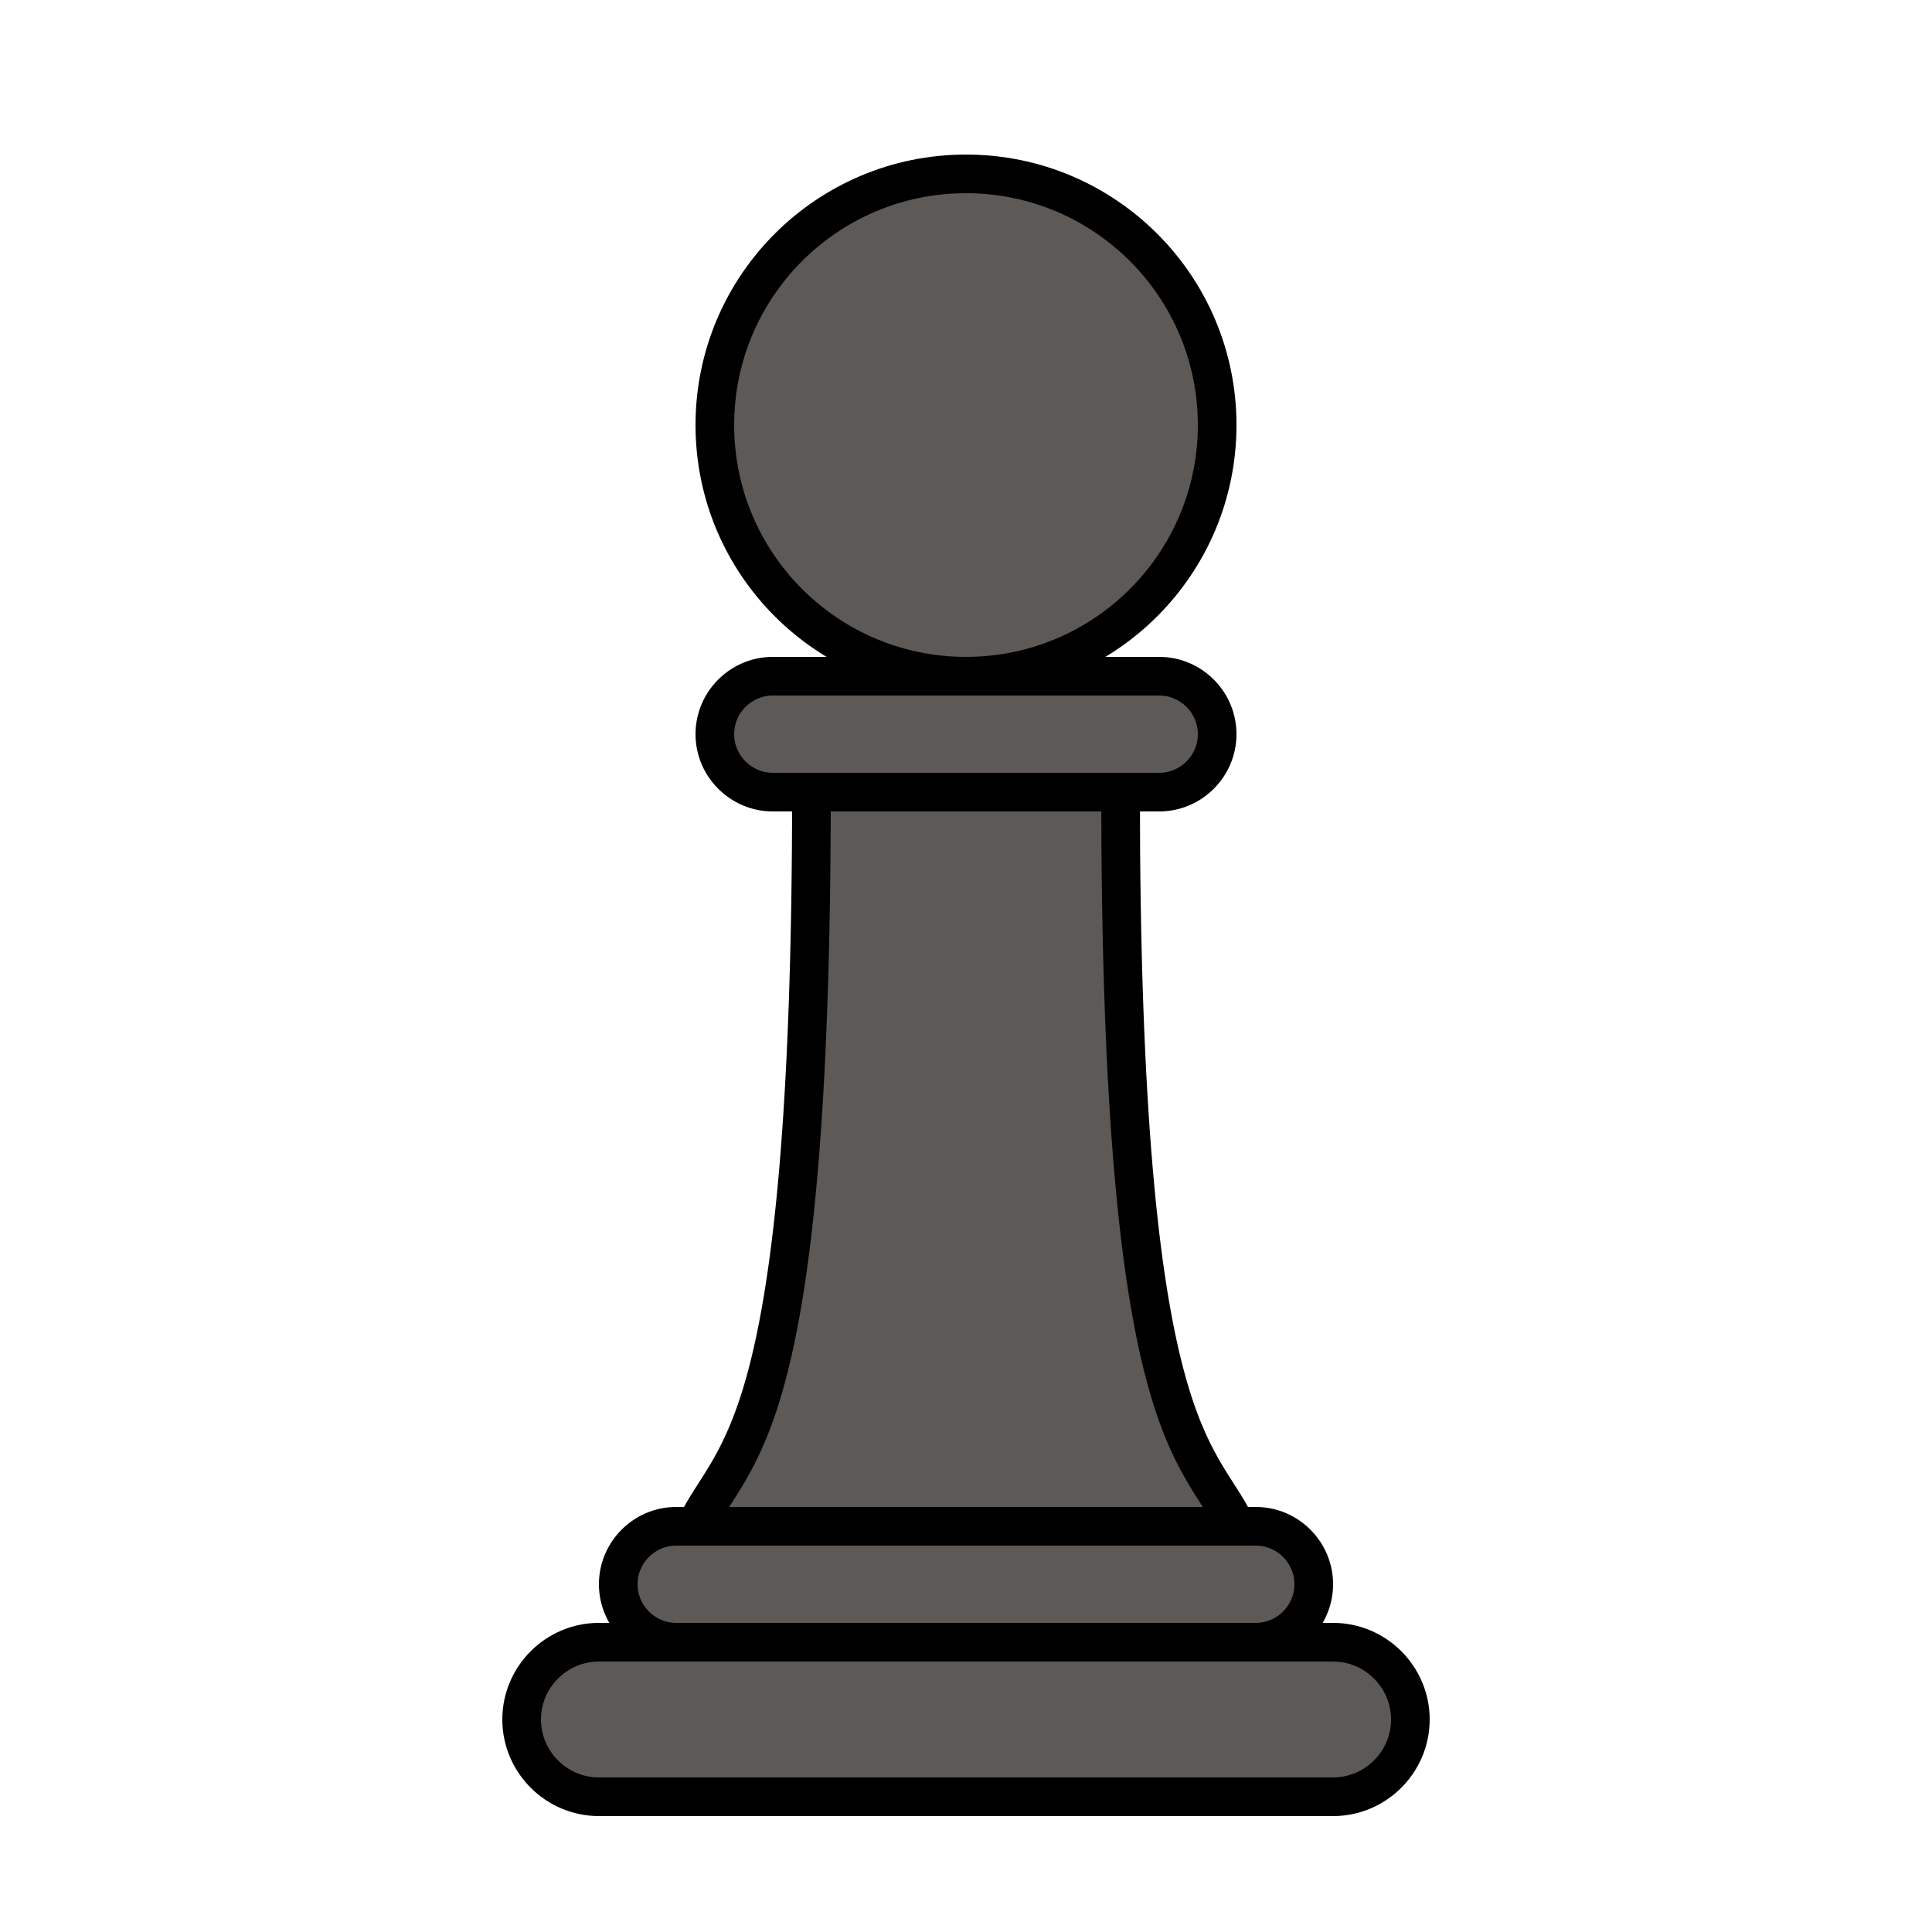
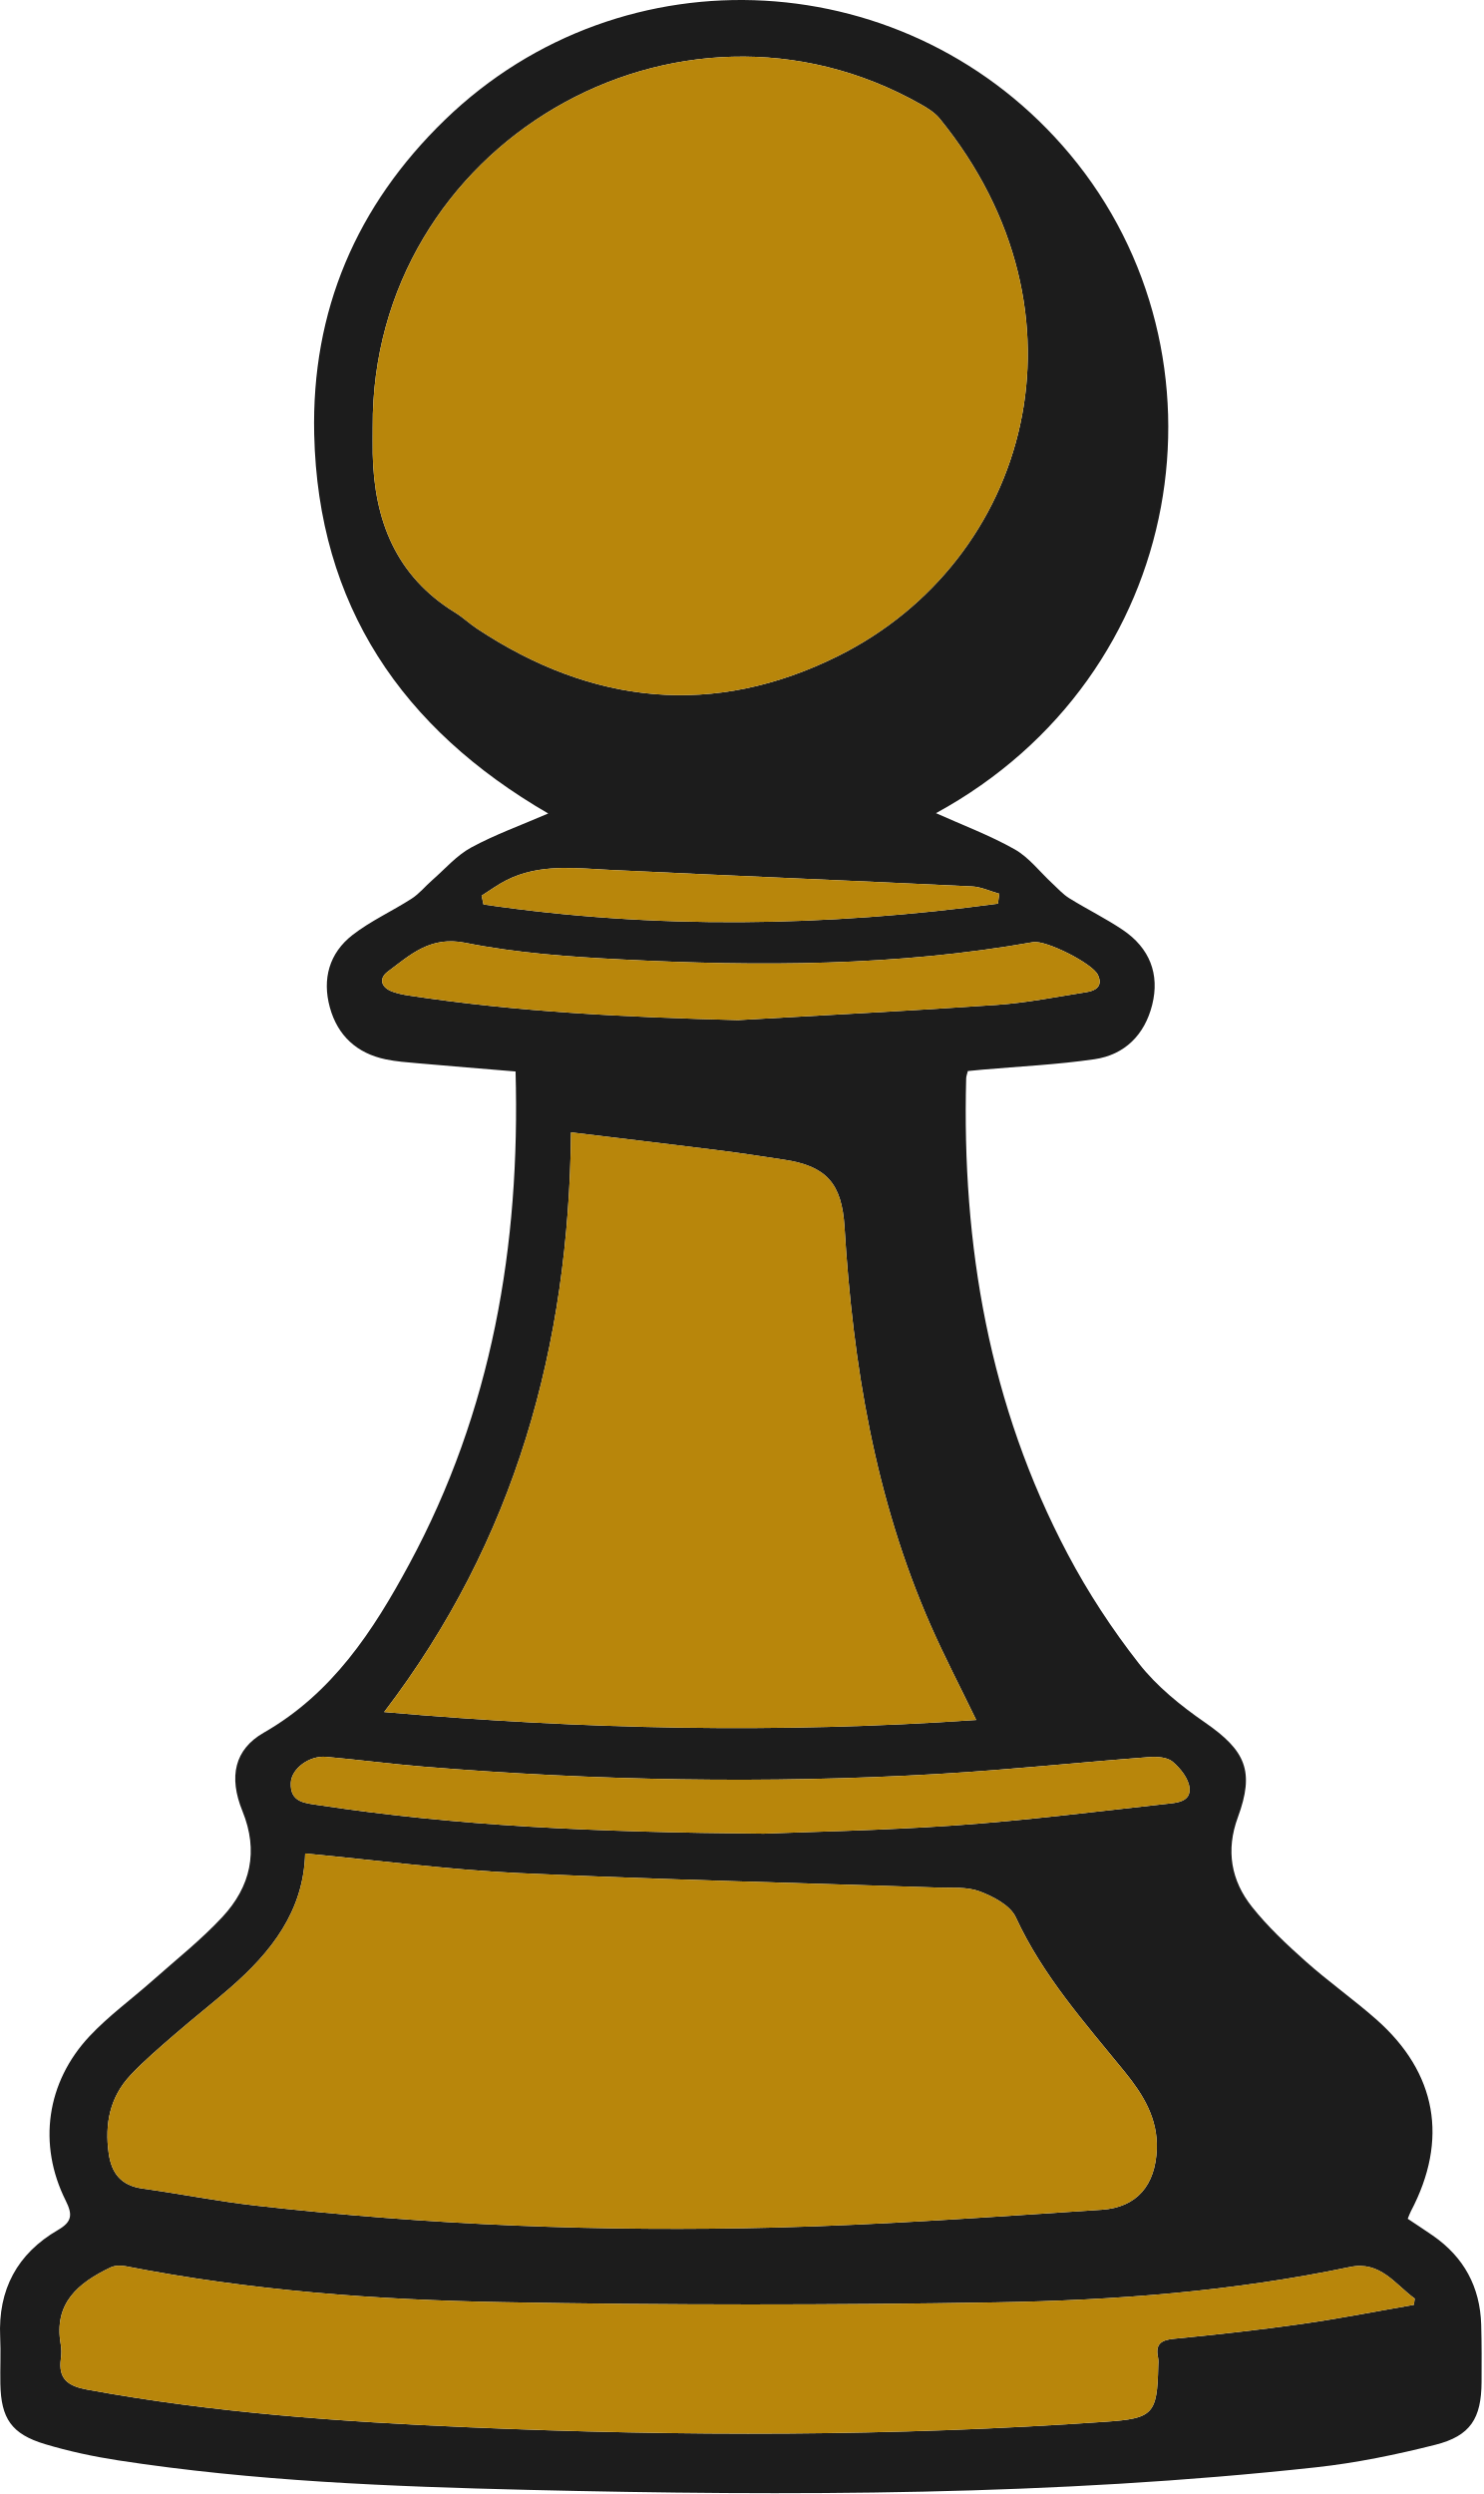
- <svg xmlns="http://www.w3.org/2000/svg" version="1.1" id="Layer_1" width="800px" height="800px" viewBox="0 0 100 100" enable-background="new 0 0 100 100" xml:space="preserve">
-   <g>
-     <g>
-       <path fill="#5c5957" stroke="#000" stroke-width="2" stroke-miterlimit="10" d="M73,89c0,2.2-1.8,4-4,4H31c-2.2,0-4-1.8-4-4l0,0    c0-2.2,1.8-4,4-4h38C71.2,85,73,86.8,73,89L73,89z" />
-     </g>
-     <circle fill="#5c5957" stroke="#000" stroke-width="2" stroke-miterlimit="10" cx="50" cy="22" r="13" />
-     <g>
-       <path fill="#5c5957" stroke="#000" stroke-width="2" stroke-miterlimit="10" d="M63,38c0,1.65-1.35,3-3,3H40c-1.65,0-3-1.35-3-3    l0,0c0-1.65,1.35-3,3-3h20C61.65,35,63,36.35,63,38L63,38z" />
-     </g>
-     <g>
-       <path fill="#5c5957" stroke="#000" stroke-width="2" stroke-miterlimit="10" d="M68,82c0,1.65-1.35,3-3,3H35c-1.65,0-3-1.35-3-3    l0,0c0-1.65,1.35-3,3-3h30C66.65,79,68,80.35,68,82L68,82z" />
-     </g>
-     <path fill="#5c5957" stroke="#000" stroke-width="2" stroke-miterlimit="10" d="M63.99,79C62.052,74.959,58,74.478,58,41H42   c0,33.478-4.052,33.959-5.99,38H63.99z" />
-   </g>
+ <svg xmlns="http://www.w3.org/2000/svg" width="414" height="696" viewBox="0 0 414 696" fill="none">
+   <path d="M261.279 226.93c7.51 3.37 15.04 6.18 21.95 10.08 4.01 2.26 7.03 6.29 10.51 9.51 1.55 1.43 2.99 3.06 4.75 4.15 4.94 3.07 10.21 5.64 15.01 8.89 7.37 5 10.3 12.23 8.13 20.88-2.08 8.29-7.62 13.93-16.11 15.16-10.35 1.51-20.86 1.99-31.29 2.91-1.3.12-2.6.25-4.05.39-.19.79-.45 1.4-.47 2.02-1.23 46.56 6.41 91.31 28.37 132.83 5.65 10.69 12.39 20.97 19.84 30.48 5.01 6.4 11.7 11.79 18.45 16.46 11.38 7.88 13.92 13.6 9.16 26.52-3.37 9.16-1.87 17.6 3.96 24.93 4.42 5.56 9.7 10.5 15.03 15.25 6.33 5.64 13.31 10.56 19.68 16.17 16.91 14.91 20.17 33.57 9.65 53.54-.31.58-.52 1.22-.88 2.09 2.35 1.57 4.7 3.1 7 4.69 8.69 6.01 13.2 14.34 13.51 24.88.15 5.33.13 10.66.1 16-.06 10.13-3.07 15.02-12.88 17.5-10.93 2.76-22.09 5.07-33.29 6.29-73.15 7.97-146.54 8.06-219.98 6.3-38.28-.92-76.54-2.41-114.46-8.24-6.88-1.06-13.76-2.53-20.42-4.53C3.19 679.26.29 674.93.1 665.23c-.08-4.33.15-8.67-.05-13-.63-13.27 4.76-23.31 16.15-29.92 3.94-2.29 4.1-4.27 2.13-8.21-7.82-15.63-5.39-33 6.66-45.85 5.32-5.67 11.72-10.32 17.57-15.51 6.59-5.85 13.56-11.36 19.54-17.79 7.83-8.43 10.15-18.31 5.57-29.55-3.9-9.58-2.19-17.2 5.97-21.87 19.16-10.96 30.53-28.39 40.56-46.96 23.1-42.75 31.06-88.85 29.72-137.55-9.24-.77-18.3-1.5-27.36-2.3-2.98-.26-5.99-.48-8.91-1.09-8.04-1.69-13.4-6.6-15.57-14.49-2.19-7.95-.16-15.17 6.32-20.21 5.07-3.94 11.09-6.65 16.53-10.16 2.13-1.37 3.79-3.46 5.73-5.15 3.57-3.12 6.79-6.89 10.86-9.1 6.69-3.63 13.94-6.22 21.51-9.5-40.86-23.7-64.23-58.1-65.32-105.81-.79-34.49 11.8-63.86 36.49-87.77 49.89-48.3 130.03-43.58 174.49 9.64 46.83 56.07 33.29 145.28-37.41 183.85M104.04 119.12c0 2.5-.04 5 0 7.5.39 18.57 6.46 34.16 23.03 44.33 2.12 1.3 3.95 3.06 6.03 4.44 32.18 21.34 66.23 24.91 100.83 7.69 53.48-26.62 72.69-95.59 28.38-149.99-1.32-1.62-3.26-2.85-5.11-3.9-68.26-38.77-153.6 11.3-153.16 89.93M85.19 517.25c-.45 16.13-9.5 27.55-20.99 37.54-5.02 4.37-10.27 8.48-15.3 12.84-4.27 3.71-8.61 7.38-12.47 11.48-5.75 6.11-7.24 13.61-6.09 21.81.79 5.64 3.52 9.02 9.42 9.84 10.54 1.46 20.99 3.56 31.56 4.75 48.36 5.46 96.91 7.38 145.52 6.12 30.24-.78 60.46-2.98 90.66-4.95 9.94-.65 15.03-6.94 15.42-16.9.33-8.61-3.86-15.32-8.97-21.61-11.12-13.67-22.87-26.82-30.4-43.13-1.53-3.31-6.27-5.78-10.07-7.21-3.57-1.34-7.85-.93-11.83-1.07-38.9-1.32-77.83-2.2-116.71-4.03-19.72-.93-39.38-3.56-59.75-5.48m74.21-201.24c-.59 59.64-15.54 113.8-52.17 161.77 55.68 4.87 110.33 6.01 165.28 2.21-4.48-9.26-8.87-17.67-12.69-26.34-15.58-35.4-21.73-72.9-24.07-111.19-.75-12.17-5.02-17.08-17-18.84-5.76-.85-11.51-1.78-17.29-2.5-13.67-1.72-27.36-3.33-42.06-5.11m235.29 327.21.026-.185c.071-.527.142-1.047.204-1.575-5.48-3.98-9.59-10.59-18.09-8.81-32.55 6.8-65.61 9.31-98.71 9.87-45.92.78-91.87.79-137.78-.05-35.26-.64-70.48-3.25-105.23-10.03-1.36-.27-3.06-.24-4.27.34-8.95 4.28-15.91 9.94-13.89 21.42.23 1.3.24 2.69.05 3.99-.81 5.71 1.98 7.7 7.34 8.68 35.29 6.49 70.98 8.98 106.72 10.52 59.23 2.57 118.47 2.58 177.67-1.56 13.08-.92 14.31-2.06 14.59-15.39.02-.83.12-1.7-.05-2.49-.8-3.68.71-4.91 4.37-5.26 11.92-1.16 23.83-2.46 35.69-4.14 10.5-1.48 20.91-3.54 31.36-5.34zM213.429 511.7c11.54-.47 32.52-.84 53.43-2.3 19.57-1.37 39.07-3.84 58.59-5.97 2.85-.31 6.98-.5 6.61-4.44-.25-2.63-2.54-5.51-4.71-7.35-1.5-1.27-4.37-1.46-6.57-1.29-19.58 1.48-39.12 3.55-58.71 4.7-47.93 2.8-95.84 1.88-143.69-2.02-9.12-.74-18.2-1.94-27.32-2.75-4.72-.42-9.7 3.28-9.88 7.26-.24 5.52 4.02 5.65 7.84 6.23 38.11 5.75 76.49 7.55 124.41 7.95zm-7.42-227.02c24.07-1.38 48.14-2.58 72.19-4.24 8.43-.58 16.78-2.26 25.15-3.57 2.57-.4 4.58-1.69 3.14-4.79-1.49-3.22-14.53-9.79-18.11-9.16-38.09 6.74-76.48 6.81-114.9 4.83-14.58-.75-29.31-1.79-43.58-4.64-9.81-1.96-15.33 3.32-21.66 8.04-2.6 1.94-1.86 4.46 1.36 5.61 1.4.5 2.88.82 4.35 1.04 30.497 4.64 61.204 6.07 92.06 6.88.004 0 .007.01.01.01zm-71.58-34.74c.001.004.01.006.01.01.18.816.351 1.644.53 2.46 47.88 7.02 95.75 6.21 143.6-.22l.39-2.77c-2.55-.71-5.08-1.93-7.66-2.05-33.56-1.61-67.13-2.98-100.68-4.59-9.96-.48-19.96-1.86-29.34 2.9-2.39 1.21-4.56 2.84-6.84 4.27z" fill="#1C1C1C" />
+   <path d="m394.715 643.035-.026.175a1285 1285 0 0 0-9.693 1.721c-7.208 1.299-14.416 2.597-21.667 3.619-11.86 1.68-23.77 2.98-35.69 4.14-3.66.35-5.17 1.58-4.37 5.26.132.611.102 1.269.072 1.92q-.013.287-.022.57c-.28 13.33-1.51 14.47-14.59 15.39-59.2 4.14-118.44 4.13-177.67 1.56-35.74-1.54-71.43-4.03-106.72-10.52-5.36-.98-8.15-2.97-7.34-8.68.19-1.3.18-2.69-.05-3.99-2.02-11.48 4.94-17.14 13.89-21.42 1.21-.58 2.91-.61 4.27-.34 34.75 6.78 69.97 9.39 105.23 10.03 45.91.84 91.86.83 137.78.05 33.1-.56 66.16-3.07 98.71-9.87 6.474-1.355 10.401 2.156 14.327 5.665 1.229 1.098 2.457 2.196 3.763 3.145-.062.527-.133 1.049-.204 1.575" fill="#B8860B" />
+   <path fill-rule="evenodd" clip-rule="evenodd" d="M64.2 554.79c11.49-9.99 20.54-21.41 20.99-37.54 6.422.605 12.773 1.281 19.078 1.952 13.694 1.457 27.169 2.892 40.671 3.528 26.567 1.251 53.158 2.058 79.746 2.864 12.323.374 24.645.748 36.964 1.166.952.034 1.921.036 2.893.038 3.094.006 6.221.013 8.937 1.032 3.8 1.43 8.54 3.9 10.07 7.21 6.519 14.12 16.201 25.872 25.898 37.642a1075 1075 0 0 1 4.502 5.488c5.11 6.29 9.3 13 8.97 21.61-.39 9.96-5.48 16.25-15.42 16.9q-6.282.41-12.566.829c-26.017 1.724-52.048 3.449-78.094 4.121-48.61 1.26-97.16-.66-145.52-6.12-6.201-.698-12.362-1.709-18.524-2.721-4.34-.713-8.68-1.425-13.035-2.029-5.9-.82-8.63-4.2-9.42-9.84-1.15-8.2.34-15.7 6.09-21.81 3.449-3.664 7.282-6.984 11.105-10.297l1.365-1.183c2.462-2.135 4.978-4.21 7.494-6.284 2.622-2.163 5.244-4.325 7.806-6.556m160.305-43.467c-4.244.133-7.996.252-11.076.377v.02c-47.92-.4-86.3-2.2-124.41-7.95q-.448-.067-.903-.131c-3.557-.502-7.158-1.011-6.936-6.099.18-3.98 5.16-7.68 9.88-7.26 4.187.372 8.367.826 12.545 1.28 4.922.535 9.842 1.07 14.774 1.47 47.85 3.9 95.76 4.82 143.69 2.02 11.932-.7 23.845-1.742 35.76-2.784 7.648-.669 15.296-1.337 22.95-1.916 2.2-.17 5.07.02 6.57 1.29 2.17 1.84 4.46 4.72 4.71 7.35.35 3.717-3.307 4.097-6.114 4.388l-.496.052c-4.605.503-9.208 1.024-13.812 1.546-14.912 1.688-29.824 3.377-44.778 4.424-15.329 1.071-30.696 1.555-42.354 1.923M107.229 477.78c36.63-47.97 51.58-102.13 52.17-161.77 4.453.539 8.813 1.063 13.107 1.579 9.885 1.187 19.424 2.332 28.953 3.531 4.186.521 8.355 1.153 12.524 1.784q2.382.362 4.766.716c11.98 1.76 16.25 6.67 17 18.84 2.34 38.29 8.49 75.79 24.07 111.19 2.593 5.883 5.447 11.647 8.414 17.638 1.406 2.837 2.836 5.726 4.276 8.702-54.95 3.8-109.6 2.66-165.28-2.21m119.038-194.233c-6.752.373-13.505.746-20.258 1.133l.01.01c-30.86-.81-61.57-2.25-92.07-6.89-1.47-.22-2.95-.54-4.35-1.04-3.22-1.15-3.96-3.67-1.36-5.61.639-.476 1.268-.957 1.895-1.436 5.592-4.275 10.944-8.366 19.765-6.604 14.27 2.85 29 3.89 43.58 4.64 38.42 1.98 76.81 1.91 114.9-4.83 3.58-.63 16.62 5.94 18.11 9.16 1.44 3.1-.57 4.39-3.14 4.79-2.101.329-4.201.681-6.302 1.034-6.266 1.051-12.534 2.102-18.848 2.536-17.303 1.194-34.616 2.151-51.932 3.107m-91.298-31.137-.54-2.47.01.01c.743-.465 1.473-.952 2.203-1.438 1.513-1.008 3.025-2.016 4.637-2.832 8.178-4.149 16.826-3.633 25.508-3.114 1.277.076 2.555.153 3.832.214 16.791.806 33.586 1.552 50.383 2.297 16.766.745 33.533 1.489 50.297 2.293 1.764.082 3.505.678 5.244 1.274.805.276 1.61.552 2.416.776l-.39 2.77c-47.85 6.43-95.72 7.24-143.6.22m-30.938-130.79q.007-1.25.008-2.5c-.44-78.63 84.9-128.7 153.16-89.93 1.85 1.05 3.79 2.28 5.11 3.9 44.31 54.4 25.1 123.37-28.38 149.99-34.6 17.22-68.65 13.65-100.83-7.69-.948-.629-1.845-1.337-2.74-2.045-1.069-.844-2.136-1.688-3.29-2.395-16.57-10.17-22.64-25.76-23.03-44.33-.026-1.667-.017-3.333-.008-5" fill="#B8860B" />
</svg>
